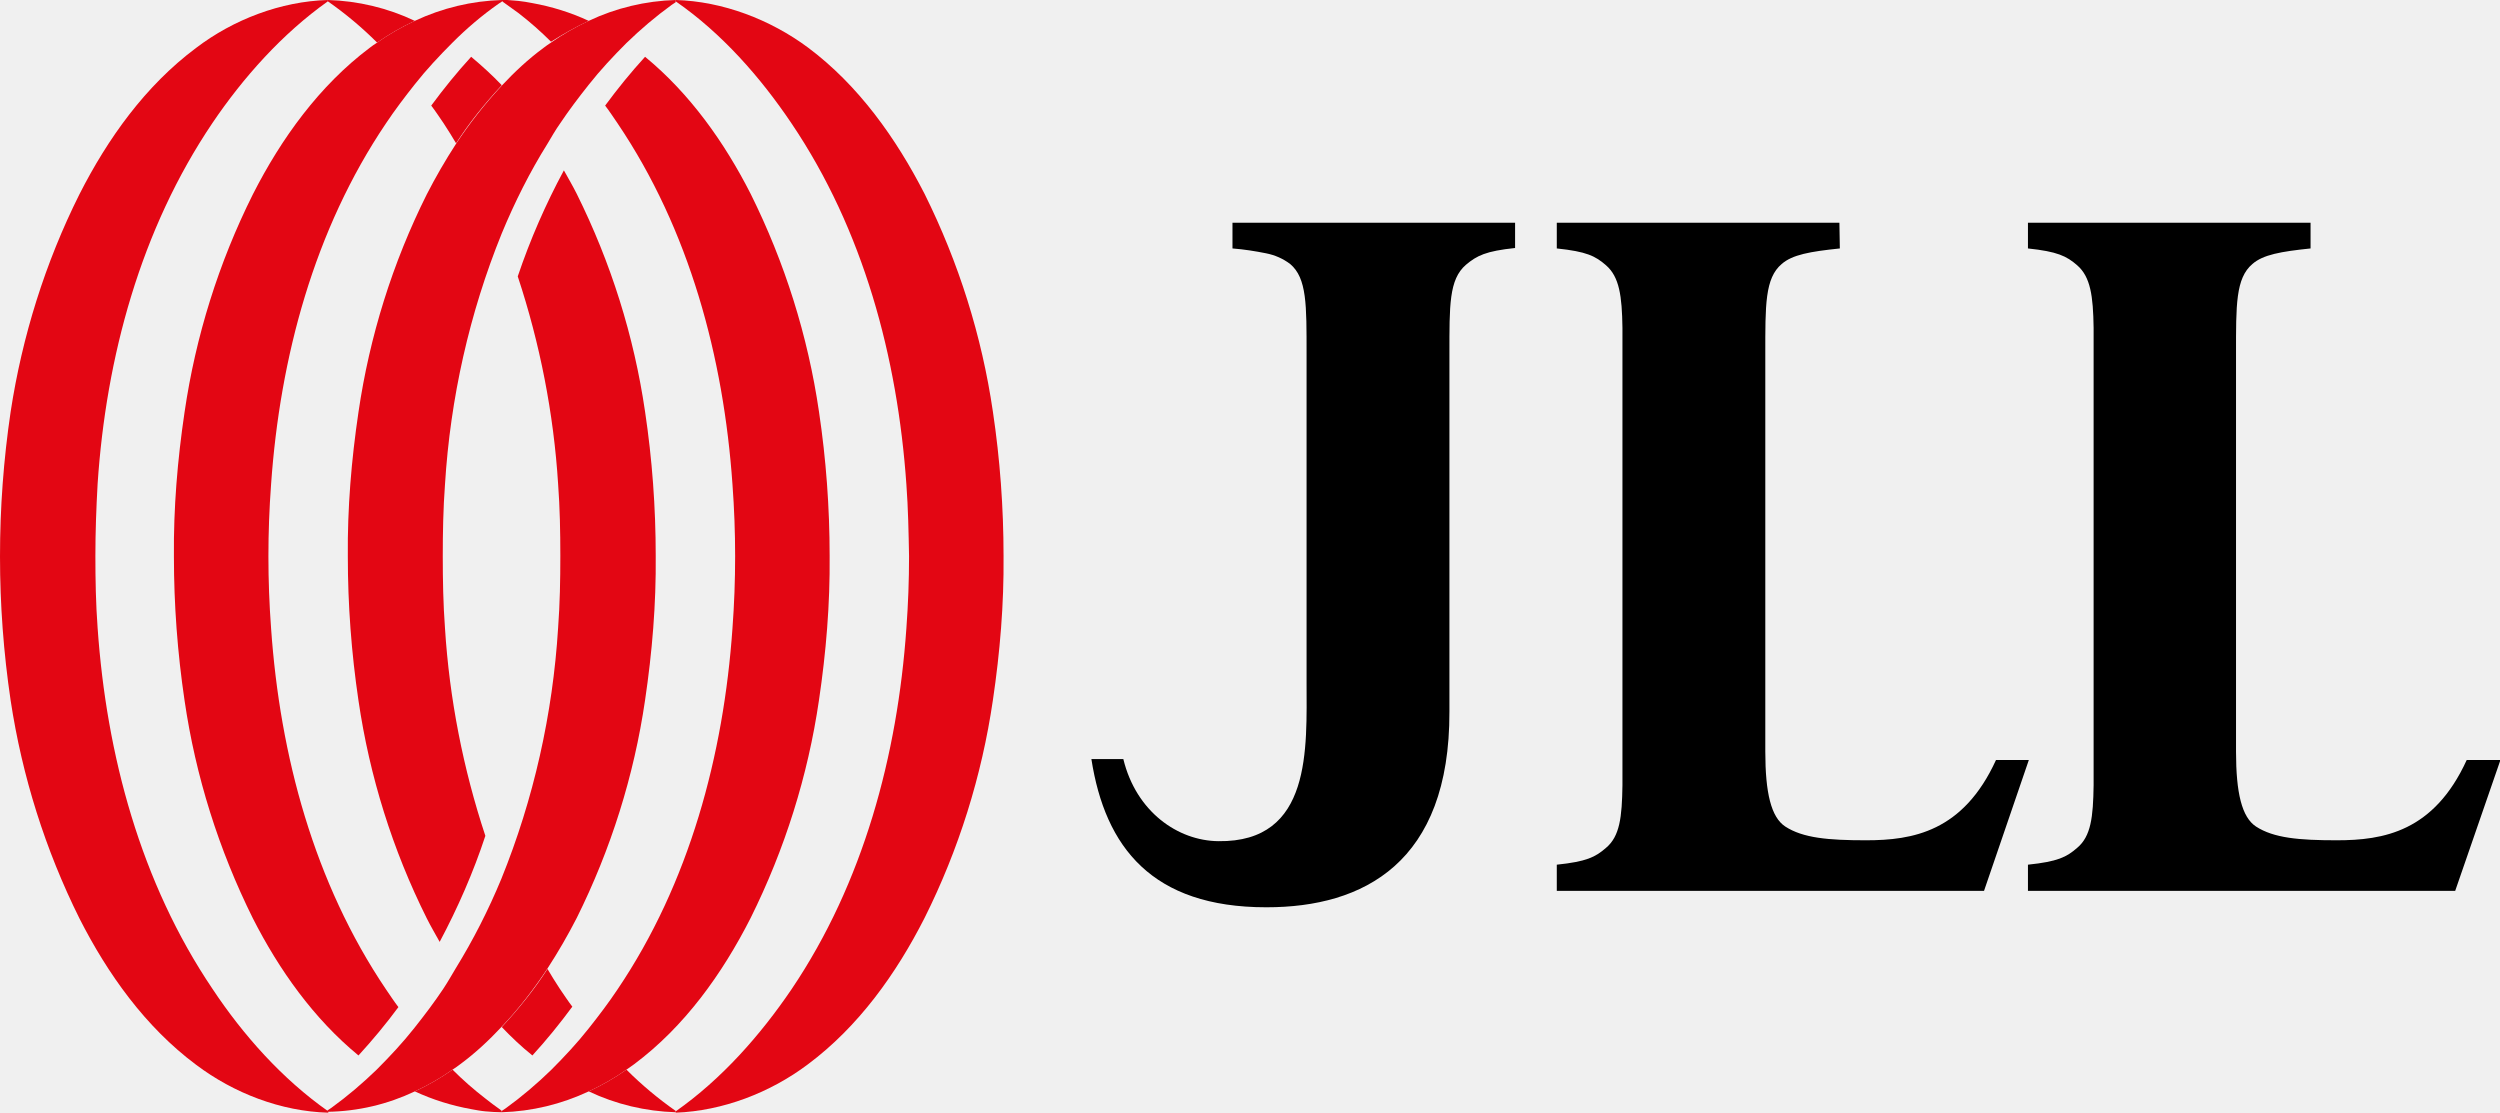
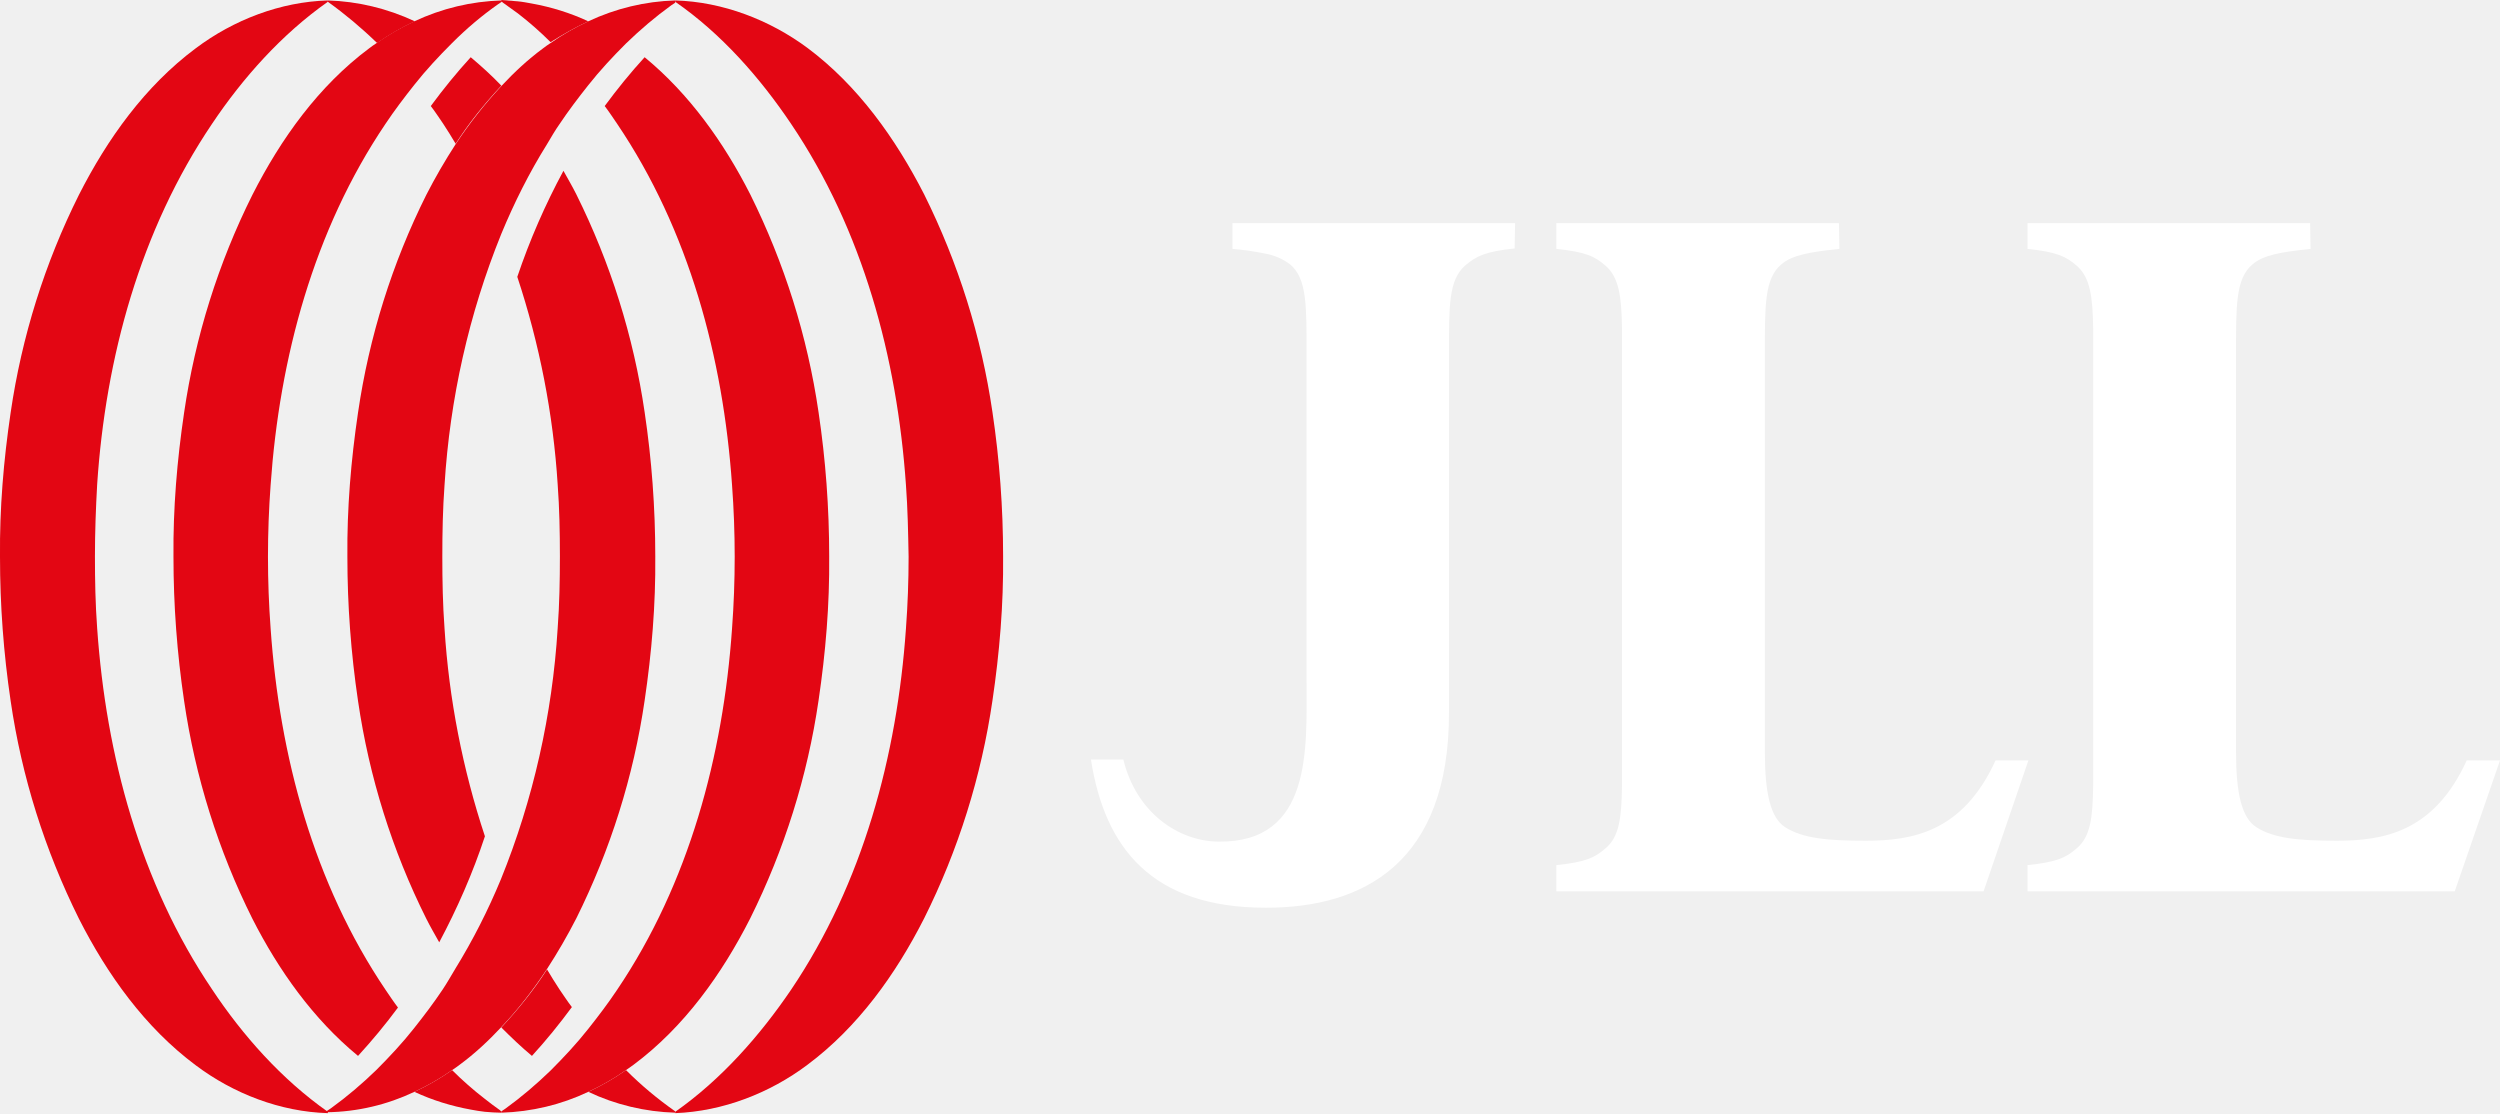
- <svg xmlns="http://www.w3.org/2000/svg" version="1.1" id="jll-logo-positive" x="0px" y="0px" viewBox="0 0 563.5 250.8" style="enable-background:new 0 0 563.5 250.8;" xml:space="preserve">
+ <svg xmlns="http://www.w3.org/2000/svg" version="1.1" id="jll-logo-positive" x="0px" y="0px" viewBox="0 0 563.5 250.9" style="enable-background:new 0 0 563.5 250.9;" xml:space="preserve">
  <style type="text/css">
-   .st0{fill:#E30613;}
+   .st0{fill:#FFFFFF;}
+ 	.st1{fill:#E30613;}
 </style>
  <g>
-     <path d="M341.5,50.2h-63.7V56c2.6,0.2,5.1,0.6,7.6,1.1c2,0.4,3.8,1.2,5.4,2.4c3.8,3.2,3.7,9.3,3.7,20.3v73.8c0,15,1.3,36.3-19.9,36   c-9.1-0.1-18.5-6.6-21.4-18.5H246c3.1,19.9,13.7,33.4,39.4,33.4h0.1c21.8,0,41.3-10,41.2-44.1V79.8c0-11-0.1-16.8,3.7-20.1   c2.5-2.1,4.5-3.1,11.1-3.8V50.2z">
+     <path class="st0" d="M341.5,50.3h-63.7v5.8c2.6,0.2,5.1,0.6,7.6,1.1c2,0.4,3.8,1.2,5.4,2.4c3.8,3.2,3.7,9.3,3.7,20.3v73.8   c0,15,1.3,36.3-19.9,36c-9.1-0.1-18.5-6.6-21.4-18.5h-7.3c3.1,19.9,13.7,33.4,39.4,33.4h0.1c21.8,0,41.3-10,41.2-44.1V79.9   c0-11-0.1-16.8,3.7-20.1c2.5-2.1,4.5-3.1,11.1-3.8L341.5,50.3L341.5,50.3z">
  </path>
-     <path d="M414.6,50.2h-63.7V56c6.7,0.7,8.7,1.7,11.1,3.8c3,2.6,3.6,6.9,3.7,14.1c0,2.2,0,4.6,0,7.4v88.3c0,2.7,0,5.2,0,7.4   c-0.1,7.2-0.6,11.5-3.7,14.1c-2.4,2.1-4.4,3.1-11.1,3.8v5.9h96.3l10.1-29.5h-7.4c-7.4,16.2-18.8,18.1-29.3,18.1   c-8.5,0-14.2-0.5-18.2-3.1c-3.2-2.1-4.5-7.6-4.5-16.9V79.8c0-11-0.1-17.1,3.7-20.3c2.4-2.1,6.4-2.8,13.1-3.5L414.6,50.2L414.6,50.2   z">
+     <path class="st0" d="M414.5,50.3h-63.7v5.8c6.7,0.7,8.7,1.7,11.1,3.8c3,2.6,3.6,6.9,3.7,14.1c0,2.2,0,4.6,0,7.4v88.3   c0,2.7,0,5.2,0,7.4c-0.1,7.2-0.6,11.5-3.7,14.1c-2.4,2.1-4.4,3.1-11.1,3.8v5.9h96.3l10.1-29.5h-7.4c-7.4,16.2-18.8,18.1-29.3,18.1   c-8.5,0-14.2-0.5-18.2-3.1c-3.2-2.1-4.5-7.6-4.5-16.9V79.9c0-11-0.1-17.1,3.7-20.3c2.4-2.1,6.4-2.8,13.1-3.5L414.5,50.3L414.5,50.3   z">
  </path>
-     <path d="M520.8,50.2h-63.7V56c6.6,0.7,8.7,1.7,11.1,3.8c3,2.6,3.6,6.9,3.7,14.1c0,2.2,0,4.6,0,7.4v88.3c0,2.7,0,5.2,0,7.4   c-0.1,7.2-0.6,11.5-3.7,14.1c-2.4,2.1-4.4,3.1-11.1,3.8v5.9h96.3l10.2-29.5H556c-7.4,16.2-18.8,18.1-29.3,18.1   c-8.5,0-14.2-0.5-18.2-3.1c-3.2-2.1-4.5-7.6-4.5-16.9V79.8c0-11-0.1-17.1,3.7-20.3c2.4-2.1,6.4-2.8,13.1-3.5L520.8,50.2L520.8,50.2   z">
+     <path class="st0" d="M520.7,50.3H457v5.8c6.6,0.7,8.7,1.7,11.1,3.8c3,2.6,3.6,6.9,3.7,14.1c0,2.2,0,4.6,0,7.4v88.3   c0,2.7,0,5.2,0,7.4c-0.1,7.2-0.6,11.5-3.7,14.1c-2.4,2.1-4.4,3.1-11.1,3.8v5.9h96.3l10.2-29.5H556c-7.4,16.2-18.8,18.1-29.3,18.1   c-8.5,0-14.2-0.5-18.2-3.1c-3.2-2.1-4.5-7.6-4.5-16.9V79.9c0-11-0.1-17.1,3.7-20.3c2.4-2.1,6.4-2.8,13.1-3.5L520.7,50.3L520.7,50.3   z">
  </path>
-     <path class="st0" d="M93.5,246c3-1.4,5.8-3,8.5-4.9c0.6-0.4,1.2-0.8,1.7-1.2c3.4-2.5,6.5-5.4,9.4-8.5c3.8-4,7.2-8.4,10.3-13.1   c2.4-3.7,4.6-7.5,6.6-11.4c7.7-15.5,12.9-32,15.4-49.1c1.6-10.8,2.5-21.6,2.4-32.5l0,0c0-10.9-0.8-21.8-2.4-32.5   c-2.5-17.1-7.7-33.6-15.4-49.1c-0.9-1.8-1.9-3.5-2.9-5.3c-4.1,7.6-7.6,15.6-10.4,23.9c5,15.1,8.1,30.9,9.1,46.8   c0.4,5.4,0.5,10.8,0.5,16.2l0,0c0,5.4-0.1,10.8-0.5,16.2c-1.2,19.4-5.5,38.6-12.8,56.6c-2.9,7-6.3,13.7-10.3,20.2   c-0.9,1.5-1.8,3.1-2.8,4.6c-2,3-4.2,5.9-6.5,8.8c-2.6,3.3-5.5,6.4-8.5,9.4c-3.2,3.1-6.6,6-10.2,8.6c-0.3,0.2-0.6,0.4-0.9,0.6v0.3   l0,0C80.7,250.5,87.4,248.9,93.5,246z">
+     <path class="st1" d="M93.4,246.1c3-1.4,5.8-3,8.5-4.9c0.6-0.4,1.2-0.8,1.7-1.2c3.4-2.5,6.5-5.4,9.4-8.5c3.8-4,7.2-8.4,10.3-13.1   c2.4-3.7,4.6-7.5,6.6-11.4c7.7-15.5,12.9-32,15.4-49.1c1.6-10.8,2.5-21.6,2.4-32.5l0,0c0-10.9-0.8-21.8-2.4-32.5   c-2.5-17.1-7.7-33.6-15.4-49.1c-0.9-1.8-1.9-3.5-2.9-5.3c-4.1,7.6-7.6,15.6-10.4,23.9c5,15.1,8.1,30.9,9.1,46.8   c0.4,5.4,0.5,10.8,0.5,16.2l0,0c0,5.4-0.1,10.8-0.5,16.2c-1.2,19.4-5.5,38.6-12.8,56.6c-2.9,7-6.3,13.7-10.3,20.2   c-0.9,1.5-1.8,3.1-2.8,4.6c-2,3-4.2,5.9-6.5,8.8c-2.6,3.3-5.5,6.4-8.5,9.4c-3.2,3.1-6.6,6-10.2,8.6c-0.3,0.2-0.6,0.4-0.9,0.6v0.3   l0,0C80.6,250.6,87.3,249,93.4,246.1z">
  </path>
-     <path class="st0" d="M132.7,246c3-1.4,5.8-3,8.5-4.9c0.6-0.4,1.1-0.8,1.7-1.2c11.4-8.5,19.9-20.4,26.3-33   c7.7-15.5,12.9-32,15.4-49.1c1.6-10.8,2.5-21.6,2.4-32.5l0,0c0-10.9-0.8-21.8-2.4-32.5c-2.5-17.1-7.7-33.6-15.4-49.1   c-5.9-11.6-13.7-22.6-23.8-30.9c-3.2,3.5-6.2,7.2-9,11c1,1.3,1.9,2.7,2.8,4c16.2,24,23.9,52.7,25.9,81.4c0.4,5.4,0.6,10.8,0.6,16.2   c0,5.4-0.2,10.8-0.6,16.2c-2,28.6-9.7,57.4-25.9,81.4c-2,3-4.2,5.9-6.5,8.8c-2.6,3.3-5.5,6.4-8.5,9.4c-3.2,3.1-6.6,6-10.2,8.6   l-0.9,0.6v0.3l0,0C119.9,250.5,126.5,248.9,132.7,246z">
+     <path class="st1" d="M132.6,246.1c3-1.4,5.8-3,8.5-4.9c0.6-0.4,1.1-0.8,1.7-1.2c11.4-8.5,19.9-20.4,26.3-33   c7.7-15.5,12.9-32,15.4-49.1c1.6-10.8,2.5-21.6,2.4-32.5l0,0c0-10.9-0.8-21.8-2.4-32.5c-2.5-17.1-7.7-33.6-15.4-49.1   c-5.9-11.6-13.7-22.6-23.8-30.9c-3.2,3.5-6.2,7.2-9,11c1,1.3,1.9,2.7,2.8,4c16.2,24,23.9,52.7,25.9,81.4c0.4,5.4,0.6,10.8,0.6,16.2   s-0.2,10.8-0.6,16.2c-2,28.6-9.7,57.4-25.9,81.4c-2,3-4.2,5.9-6.5,8.8c-2.6,3.3-5.5,6.4-8.5,9.4c-3.2,3.1-6.6,6-10.2,8.6l-0.9,0.6   v0.3l0,0C119.8,250.6,126.5,249,132.6,246.1z">
  </path>
-     <path class="st0" d="M182.1,239.9c11.4-8.5,19.9-20.4,26.3-33c7.7-15.4,12.9-32,15.4-49.1c1.6-10.8,2.5-21.6,2.4-32.5l0,0   c0-10.9-0.8-21.8-2.4-32.5c-2.5-17.1-7.7-33.6-15.4-49.1c-6.4-12.5-14.9-24.5-26.3-33C173.6,4.4,162.9,0.3,152.3,0l0,0v0.3   c10.4,7.2,19.1,17.1,26.1,27.5c16.2,24,23.9,52.7,25.9,81.4c0.4,5.4,0.5,10.8,0.6,16.2c0,5.4-0.2,10.8-0.6,16.2   c-2,28.6-9.7,57.4-25.9,81.4c-7,10.3-15.7,20.2-26.1,27.5v0.3l0,0C162.9,250.4,173.6,246.3,182.1,239.9z">
+     <path class="st1" d="M182,240c11.4-8.5,19.9-20.4,26.3-33c7.7-15.4,12.9-32,15.4-49.1c1.6-10.8,2.5-21.6,2.4-32.5l0,0   c0-10.9-0.8-21.8-2.4-32.5c-2.5-17.1-7.7-33.6-15.4-49.1c-6.4-12.5-14.9-24.5-26.3-33c-8.5-6.3-19.1-10.4-29.8-10.7l0,0v0.3   c10.4,7.2,19.1,17.1,26.1,27.5c16.2,24,23.9,52.7,25.9,81.4c0.4,5.4,0.5,10.8,0.6,16.2c0,5.4-0.2,10.8-0.6,16.2   c-2,28.6-9.7,57.4-25.9,81.4c-7,10.3-15.7,20.2-26.1,27.5v0.3l0,0C162.9,250.5,173.5,246.4,182,240z">
  </path>
-     <path class="st0" d="M132.7,4.7c-3,1.4-5.8,3-8.5,4.9c-0.6,0.4-1.2,0.8-1.7,1.2c-3.4,2.5-6.5,5.4-9.4,8.5   c-3.8,4.1-7.2,8.4-10.3,13.1c-2.4,3.7-4.6,7.5-6.6,11.4c-7.7,15.4-12.9,32-15.4,49.1c-1.6,10.8-2.5,21.6-2.4,32.5l0,0   c0,10.9,0.8,21.7,2.4,32.5c2.5,17.1,7.7,33.7,15.4,49.1c0.9,1.8,1.9,3.5,2.9,5.3c4.1-7.7,7.6-15.7,10.3-23.9   c-5-15.1-8.1-30.9-9.1-46.8c-0.4-5.4-0.5-10.8-0.5-16.2l0,0c0-5.4,0.1-10.8,0.5-16.2c1.2-19.4,5.5-38.6,12.8-56.6   c2.9-7,6.3-13.8,10.3-20.2c0.9-1.5,1.8-3.1,2.8-4.5c2-3,4.2-5.9,6.5-8.8c2.6-3.3,5.5-6.4,8.5-9.4c3.2-3.1,6.6-6,10.2-8.6   c0.3-0.2,0.6-0.4,0.9-0.6V0l0,0C145.5,0.2,138.8,1.8,132.7,4.7z">
+     <path class="st1" d="M132.6,4.8c-3,1.4-5.8,3-8.5,4.9c-0.6,0.4-1.2,0.8-1.7,1.2c-3.4,2.5-6.5,5.4-9.4,8.5   c-3.8,4.1-7.2,8.4-10.3,13.1c-2.4,3.7-4.6,7.5-6.6,11.4c-7.7,15.4-12.9,32-15.4,49.1c-1.6,10.8-2.5,21.6-2.4,32.5l0,0   c0,10.9,0.8,21.7,2.4,32.5c2.5,17.1,7.7,33.7,15.4,49.1c0.9,1.8,1.9,3.5,2.9,5.3c4.1-7.7,7.6-15.7,10.3-23.9   c-5-15.1-8.1-30.9-9.1-46.8c-0.4-5.4-0.5-10.8-0.5-16.2l0,0c0-5.4,0.1-10.8,0.5-16.2c1.2-19.4,5.5-38.6,12.8-56.6   c2.9-7,6.3-13.8,10.3-20.2c0.9-1.5,1.8-3.1,2.8-4.5c2-3,4.2-5.9,6.5-8.8c2.6-3.3,5.5-6.4,8.5-9.4c3.2-3.1,6.6-6,10.2-8.6   c0.3-0.2,0.6-0.4,0.9-0.6V0.1l0,0C145.4,0.3,138.8,1.9,132.6,4.8z">
  </path>
-     <path class="st0" d="M93.5,4.7c-3,1.4-5.8,3-8.5,4.9c-0.6,0.4-1.2,0.8-1.7,1.2C72,19.3,63.4,31.2,57,43.8   c-7.7,15.4-12.9,32-15.4,49.1c-1.6,10.8-2.5,21.6-2.4,32.5l0,0c0,10.9,0.8,21.7,2.4,32.5C44.1,175,49.3,191.5,57,207   c5.9,11.6,13.7,22.6,23.8,30.9c3.2-3.5,6.2-7.1,9-10.9c-1-1.3-1.9-2.7-2.8-4c-16.2-24-23.9-52.7-25.9-81.4   c-0.4-5.4-0.6-10.8-0.6-16.2s0.2-10.8,0.6-16.2c2-28.6,9.7-57.4,25.9-81.4c2-3,4.2-5.9,6.5-8.8c2.6-3.3,5.5-6.4,8.5-9.4   c3.2-3.2,6.6-6.1,10.3-8.7c0.3-0.2,0.6-0.4,0.9-0.6V0l0,0C106.3,0.2,99.7,1.8,93.5,4.7z">
+     <path class="st1" d="M93.4,4.8c-3,1.4-5.8,3-8.5,4.9c-0.6,0.4-1.2,0.8-1.7,1.2c-11.4,8.5-19.9,20.4-26.3,33   C49.2,59.3,44,75.9,41.5,93c-1.6,10.8-2.5,21.6-2.4,32.5l0,0c0,10.9,0.8,21.7,2.4,32.5c2.5,17.1,7.7,33.7,15.4,49.1   c5.9,11.6,13.7,22.6,23.8,30.9c3.2-3.5,6.2-7.1,9-10.9c-1-1.3-1.9-2.7-2.8-4c-16.2-24-23.9-52.7-25.9-81.4   c-0.4-5.4-0.6-10.8-0.6-16.2c0-5.4,0.2-10.8,0.6-16.2c2-28.6,9.7-57.4,25.9-81.4c2-3,4.2-5.9,6.5-8.8c2.6-3.3,5.5-6.4,8.5-9.4   c3.2-3.2,6.6-6.1,10.3-8.7c0.3-0.2,0.6-0.4,0.9-0.6V0.1l0,0C106.2,0.3,99.6,1.9,93.4,4.8z">
  </path>
-     <path class="st0" d="M44.2,10.8c-11.4,8.5-19.9,20.4-26.3,33C10.2,59.2,5,75.8,2.4,92.8C0.8,103.6,0,114.5,0,125.4l0,0   c0,10.9,0.8,21.7,2.4,32.5C5,175,10.2,191.5,17.9,207c6.4,12.6,14.9,24.5,26.3,33c8.5,6.4,19.1,10.5,29.8,10.8l0,0v-0.3   c-10.4-7.3-19.2-17.2-26.1-27.6c-16.2-24-23.9-52.7-25.9-81.4c-0.4-5.4-0.5-10.8-0.5-16.2s0.2-10.8,0.5-16.2   c1.9-28.6,9.7-57.4,25.9-81.4C54.8,17.5,63.6,7.6,73.9,0.3V0l0,0C63.3,0.3,52.6,4.4,44.2,10.8z">
+     <path class="st1" d="M44.1,10.9c-11.4,8.5-19.9,20.4-26.3,33C10.1,59.3,4.9,75.9,2.4,93c-1.6,10.8-2.5,21.6-2.4,32.5l0,0   c0,10.9,0.8,21.7,2.4,32.5c2.5,17.1,7.7,33.6,15.4,49.1c6.4,12.6,14.9,24.5,26.3,33c8.5,6.4,19.1,10.5,29.8,10.8l0,0v-0.3   c-10.4-7.3-19.2-17.2-26.1-27.6c-16.2-24-23.9-52.7-25.9-81.4c-0.4-5.4-0.5-10.8-0.5-16.2c0-5.4,0.2-10.8,0.5-16.2   c1.9-28.6,9.7-57.3,25.9-81.3C54.7,17.6,63.5,7.7,73.9,0.4V0.1l0,0C63.2,0.4,52.6,4.5,44.1,10.9z">
  </path>
-     <path class="st0" d="M120,237.9c3.2-3.5,6.2-7.2,9-11c-1-1.3-1.9-2.7-2.8-4c-1-1.5-1.9-3-2.8-4.5c-3,4.7-6.5,9-10.3,13.1   C115.2,233.7,117.5,235.9,120,237.9">
+     <path class="st1" d="M119.9,238c3.2-3.5,6.2-7.2,9-11c-1-1.3-1.9-2.7-2.8-4c-1-1.5-1.9-3-2.8-4.5c-3,4.7-6.5,9-10.3,13.1   C115.2,233.8,117.5,236,119.9,238">
  </path>
-     <path class="st0" d="M141.2,241.1c-2.7,1.9-5.5,3.5-8.5,4.9c6.1,2.9,12.8,4.5,19.6,4.7l0,0v-0.3   C148.3,247.6,144.6,244.5,141.2,241.1">
+     <path class="st1" d="M141.1,241.2c-2.7,1.9-5.5,3.5-8.5,4.9c6.1,2.9,12.8,4.5,19.6,4.7l0,0v-0.3   C148.2,247.7,144.5,244.6,141.1,241.2">
  </path>
-     <path class="st0" d="M109.4,250.5c1.1-0.1,2.1-0.3,3.2-0.5c-1.1-0.8-2.1-1.5-3.2-2.4c-2.6-2-5.1-4.2-7.4-6.5   c-2.7,1.9-5.5,3.5-8.5,4.9c4.1,1.9,8.3,3.2,12.7,4C107.3,250.2,108.3,250.4,109.4,250.5 M113.1,250.7v-0.3   c-0.2-0.1-0.3-0.3-0.5-0.4c-1,0.2-2.1,0.4-3.2,0.5C110.6,250.6,111.9,250.7,113.1,250.7z">
+     <path class="st1" d="M109.3,250.6c1.1-0.1,2.1-0.3,3.2-0.5c-1.1-0.8-2.1-1.5-3.2-2.4c-2.6-2-5.1-4.2-7.4-6.5   c-2.7,1.9-5.5,3.5-8.5,4.9c4.1,1.9,8.3,3.2,12.7,4C107.2,250.3,108.3,250.5,109.3,250.6 M113,250.8v-0.3c-0.2-0.1-0.3-0.3-0.5-0.4   c-1,0.2-2.1,0.4-3.2,0.5C110.6,250.7,111.8,250.8,113,250.8z">
  </path>
-     <path class="st0" d="M106.2,12.8c-3.2,3.5-6.2,7.2-9,11c1,1.3,1.9,2.7,2.8,4c1,1.5,1.9,3,2.8,4.5c3-4.7,6.5-9,10.3-13.1   C111,17,108.7,14.9,106.2,12.8">
+     <path class="st1" d="M106.1,12.9c-3.2,3.5-6.2,7.2-9,11c1,1.3,1.9,2.7,2.8,4c1,1.5,1.9,3,2.8,4.5c3-4.7,6.5-9,10.3-13.1   C110.9,17.1,108.6,15,106.1,12.9">
  </path>
-     <path class="st0" d="M85,9.6c2.7-1.9,5.5-3.5,8.5-4.9C87.4,1.8,80.7,0.2,73.9,0l0,0v0.3C77.9,3.1,81.6,6.2,85,9.6">
+     <path class="st1" d="M85,9.7c2.7-1.9,5.5-3.5,8.5-4.9c-6.2-2.9-12.9-4.5-19.6-4.7l0,0v0.3C77.8,3.2,81.5,6.3,85,9.7">
  </path>
-     <path class="st0" d="M132.7,4.7c-4.1-1.9-8.3-3.2-12.7-4c-1.1-0.2-2.1-0.4-3.2-0.5l0,0c-1.2-0.1-2.5-0.2-3.7-0.3l0,0v0.3   c0.2,0.1,0.3,0.3,0.5,0.4l0,0c1.1,0.8,2.1,1.5,3.2,2.3c2.6,2,5.1,4.2,7.4,6.5C126.9,7.7,129.7,6.1,132.7,4.7">
+     <path class="st1" d="M132.6,4.8c-4.1-1.9-8.3-3.2-12.7-4c-1.1-0.2-2.1-0.4-3.2-0.5l0,0c-1.2-0.1-2.5-0.2-3.7-0.3l0,0v0.3   c0.2,0.1,0.3,0.3,0.5,0.4l0,0c1.1,0.8,2.1,1.5,3.2,2.3c2.6,2,5.1,4.2,7.4,6.5C126.8,7.8,129.6,6.2,132.6,4.8">
  </path>
  </g>
</svg>
